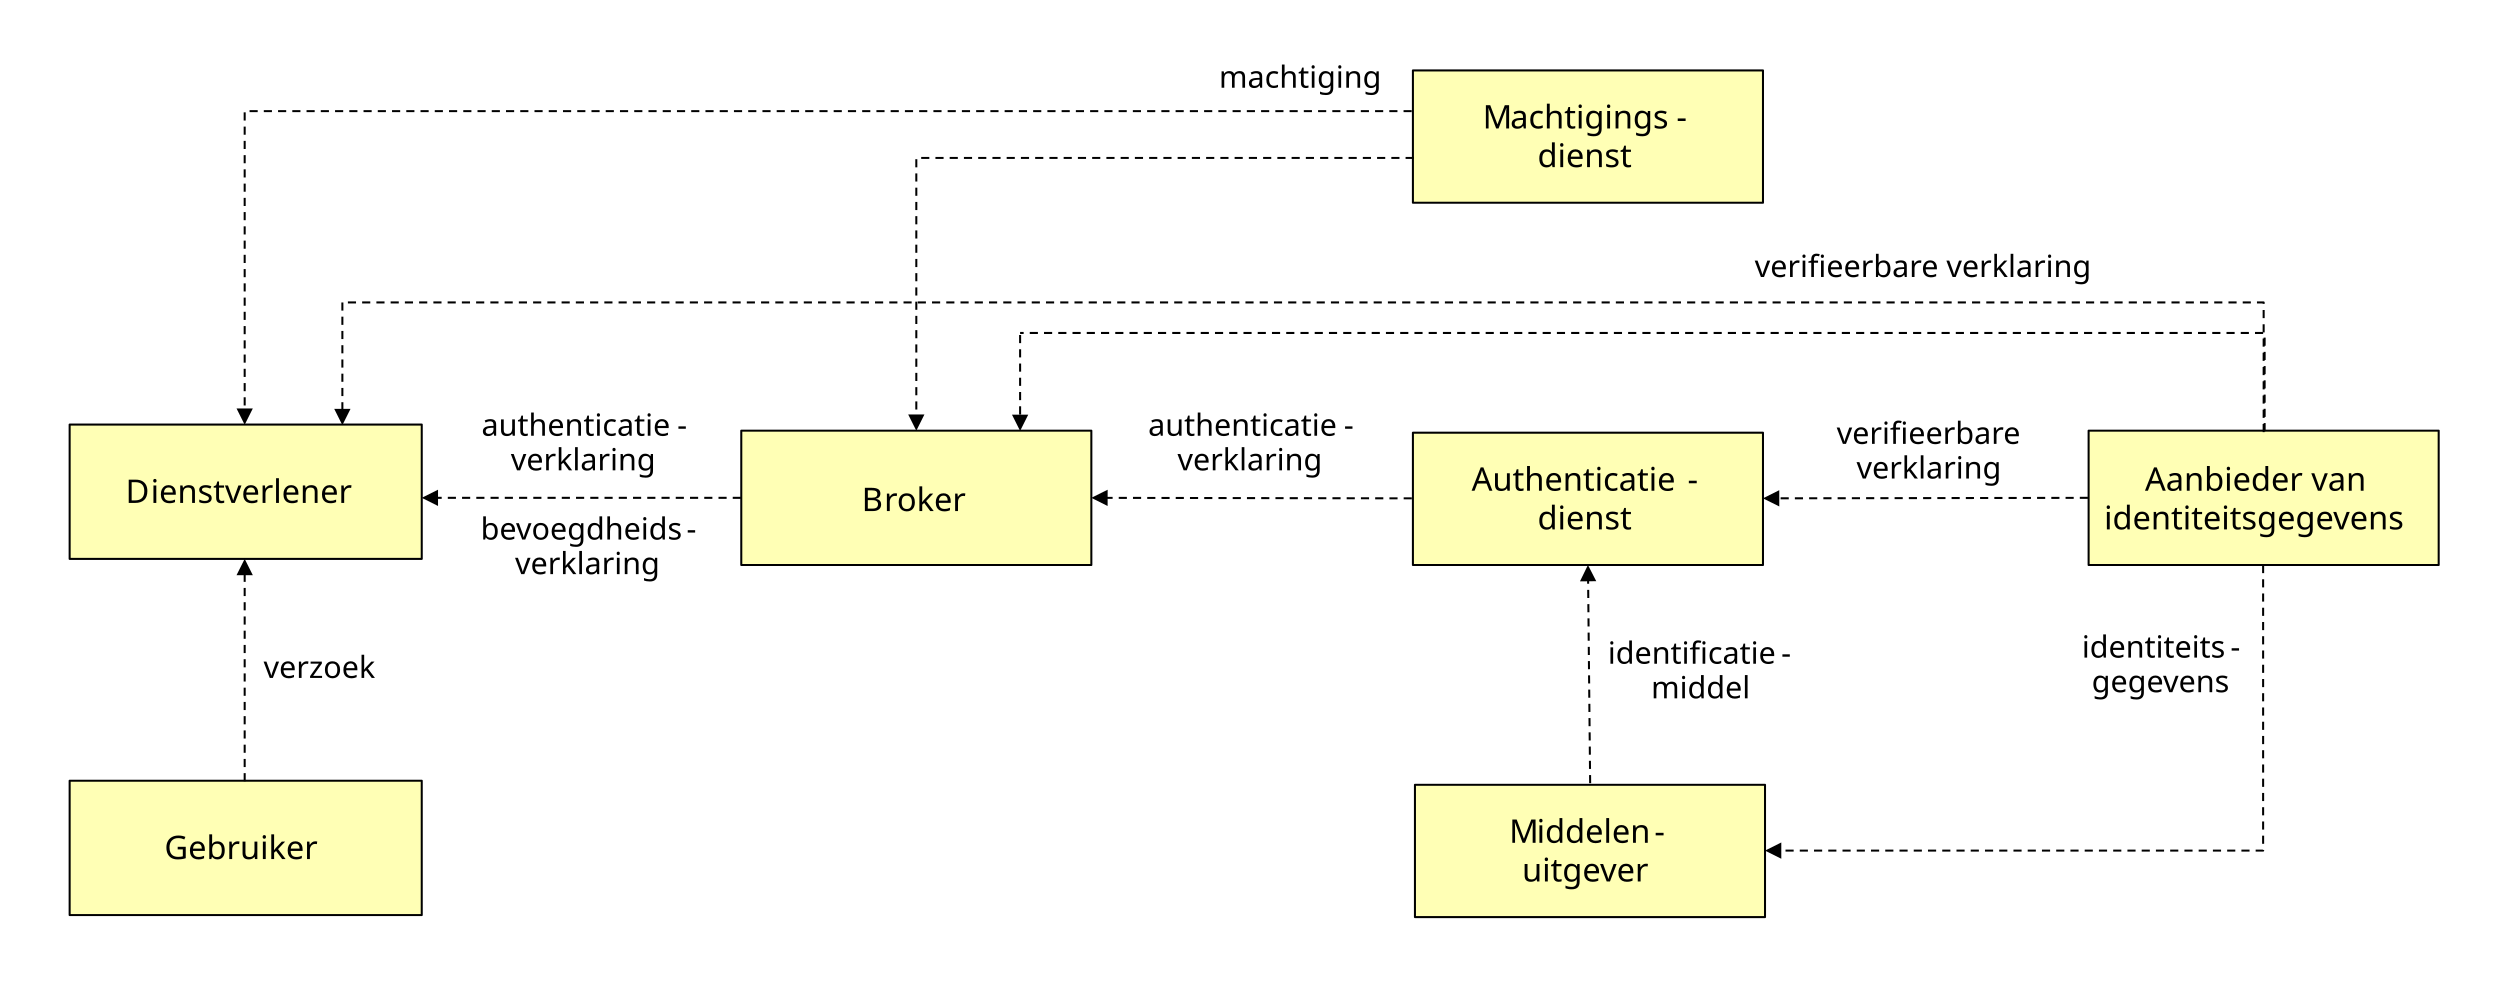
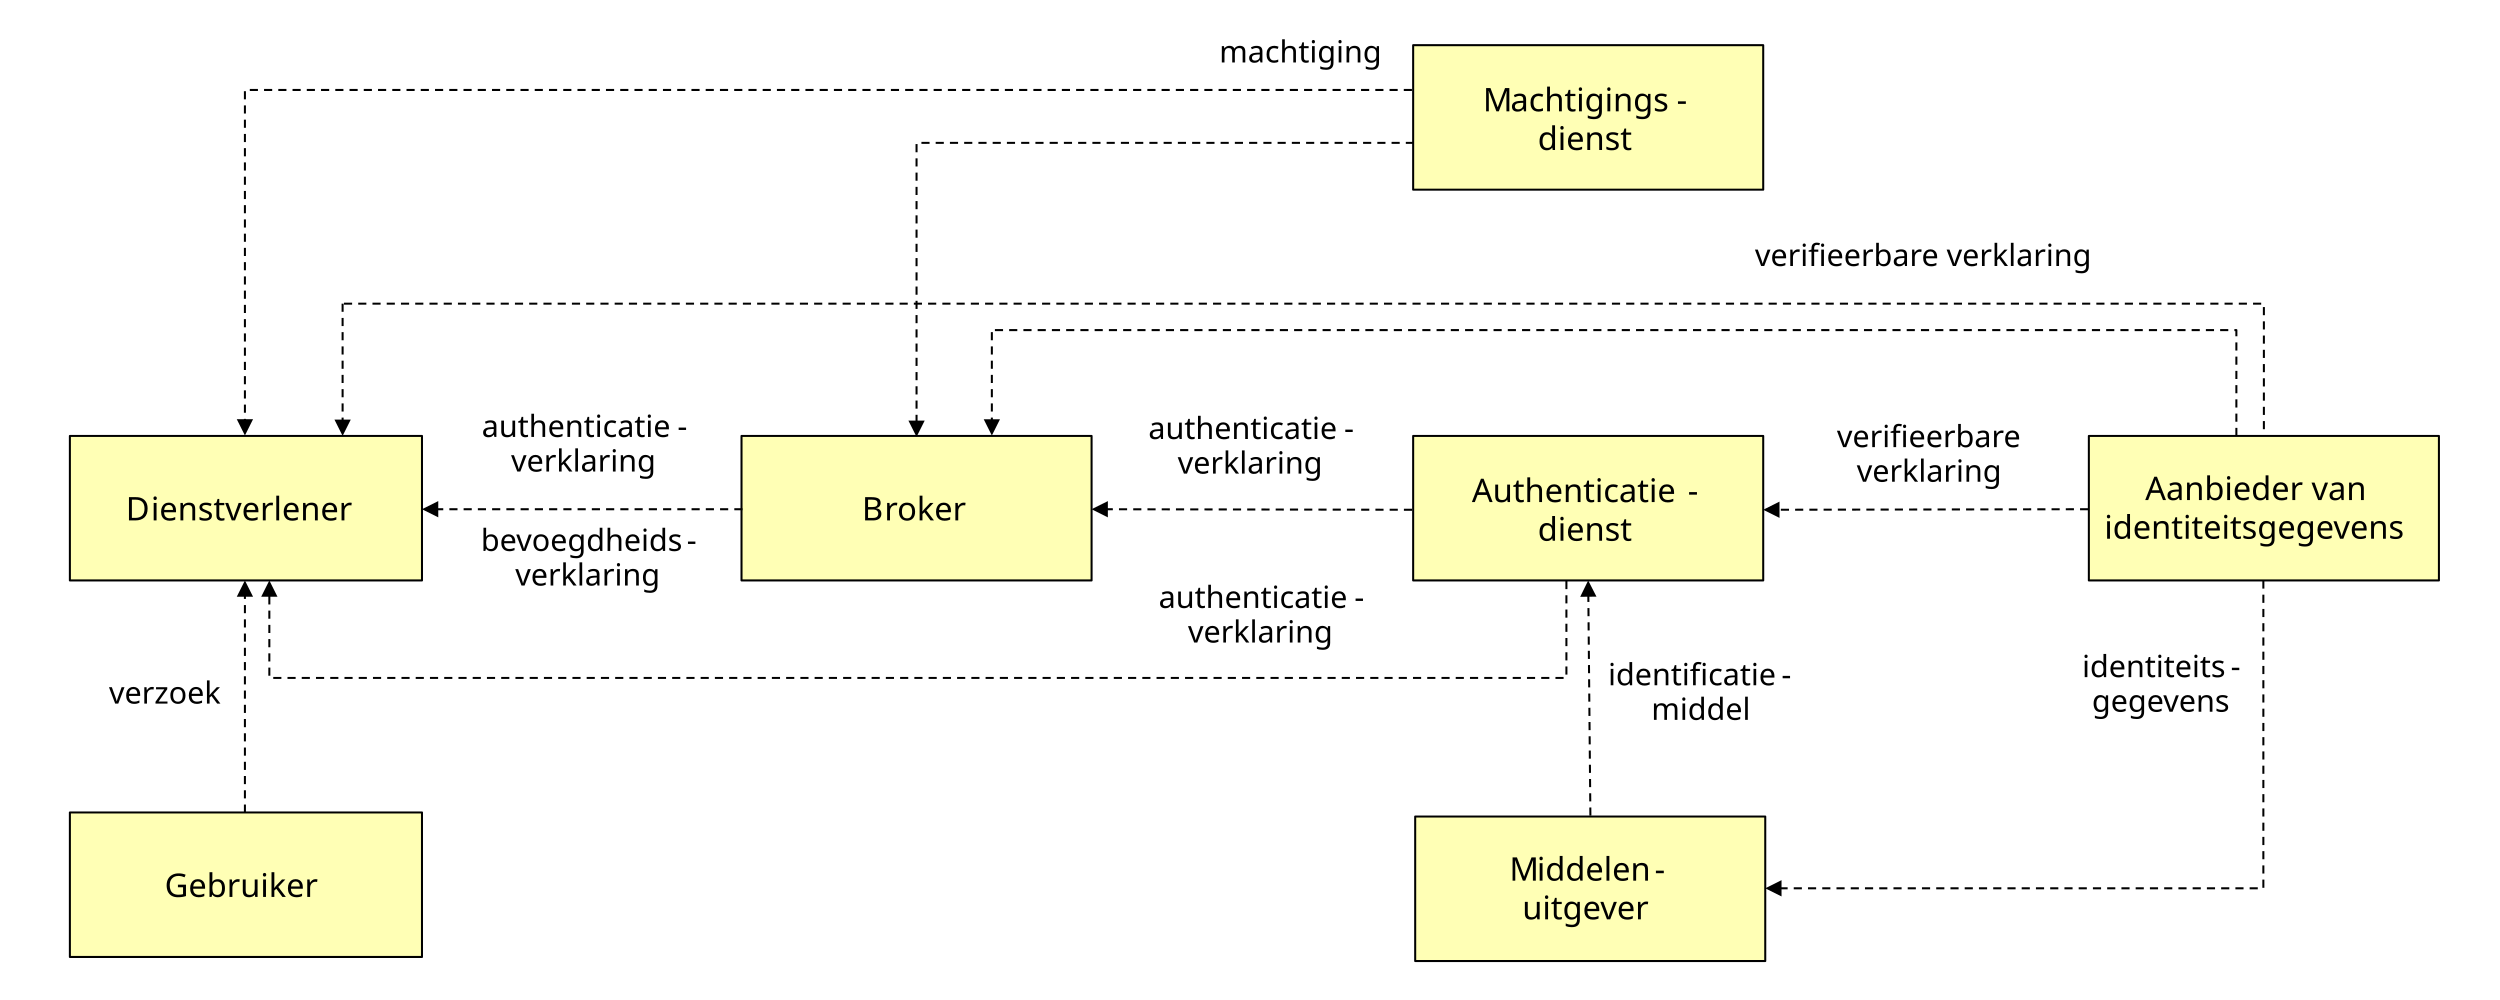
<svg xmlns="http://www.w3.org/2000/svg" width="325mm" height="130mm" viewBox="0 0 325 130" version="1.1" id="svg1">
  <defs id="defs1" />
  <g id="layer1">
-     <g transform="matrix(0.2645833,0,0,0.2645833,-4.572229,-50.24296)" id="g41">
-       <rect x="381.5" y="401.5" width="172" height="66" stroke="#000000" stroke-linejoin="round" stroke-miterlimit="10" fill="#ffffb5" id="rect1" />
-       <text font-family="Verdana, Verdana_MSFontService, sans-serif" font-weight="400" font-size="16px" transform="translate(440.685,441)" id="text1">B</text>
-       <text font-family="Verdana, Verdana_MSFontService, sans-serif" font-weight="400" font-size="16px" transform="translate(451.685,441)" id="text2">roker</text>
-       <path d="M 3.34776e-7,-0.5 4,-0.5 v 1 L -3.34776e-7,0.5 Z M 7,-0.5 l 4,2e-6 v 1 l -4,-2e-6 z m 7,4e-6 4,3e-6 v 1 l -4,-3e-6 z m 7,5e-6 4,3e-6 v 1 l -4,-3e-6 z m 7,5e-6 4,2e-6 v 1 l -4,-2e-6 z m 7,4e-6 4,3e-6 v 1 l -4,-3e-6 z m 7,5e-6 4,3e-6 v 1 l -4,-3e-6 z m 7,5e-6 4,2e-6 v 1 l -4,-2e-6 z m 7,4e-6 4,3e-6 v 1 l -4,-3e-6 z m 7,5e-6 4,3e-6 v 1 l -4,-3e-6 z m 7,5e-6 4,3e-6 v 1 l -4,-3e-6 z m 7,5e-6 4,2e-6 v 1 l -4,-2e-6 z m 7,4e-6 4,3e-6 v 1 l -4,-3e-6 z m 7,5e-6 4,3e-6 v 1 l -4,-3e-6 z m 7,5e-6 4,2e-6 v 1 l -4,-2e-6 z m 7,4e-6 4,3e-6 v 1 l -4,-3e-6 z m 7,5e-6 4,3e-6 v 1 l -4,-3e-6 z m 7,5e-6 4,2e-6 v 1 l -4,-2e-6 z m 7,4e-6 4,3e-6 v 1 l -4,-3e-6 z m 7,5e-6 4,3e-6 v 1 l -4,-3e-6 z m 7,5e-6 4,2e-6 v 1 l -4,-2e-6 z m 7,4e-6 3.135,3e-6 V 0.5 l -3.135,-2e-6 z m 1.801,-3.5 8,4 -8,4 z" transform="matrix(-1,0,0,1,381.302,434.5)" id="path2" />
-       <text font-family="Verdana, Verdana_MSFontService, sans-serif" font-weight="400" font-size="15px" transform="translate(581.403,404)" id="text3">authenticatie</text>
-       <text font-family="Verdana, Verdana_MSFontService, sans-serif" font-weight="400" font-size="15px" transform="translate(677.57,404)" id="text4">-</text>
-       <text font-family="Verdana, Verdana_MSFontService, sans-serif" font-weight="400" font-size="15px" transform="translate(595.817,421)" id="text5">verklaring</text>
-       <path d="m 710.956,435.254 -4,-0.006 10e-4,-1 4,0.006 z m -7,-0.011 -4,-0.006 10e-4,-1 4,0.006 z m -7,-0.011 -4,-0.007 10e-4,-1 4,0.007 z m -7,-0.012 -4,-0.006 10e-4,-1 4,0.006 z m -7,-0.011 -4,-0.006 10e-4,-1 4,0.006 z m -7,-0.011 -4,-0.007 10e-4,-1 4,0.007 z m -7,-0.011 -4,-0.007 10e-4,-1 4,0.007 z m -7,-0.012 -4,-0.006 10e-4,-1 4,0.006 z m -7,-0.011 -4,-0.006 10e-4,-1 4,0.006 z m -7,-0.011 -4,-0.007 10e-4,-1 4,0.007 z m -7,-0.012 -4,-0.006 10e-4,-1 4,0.006 z m -7,-0.011 -4,-0.006 10e-4,-1 4,0.006 z m -7,-0.011 -4,-0.007 10e-4,-1 4,0.007 z m -7,-0.012 -4,-0.006 0.002,-1 3.999,0.006 z m -7,-0.011 -4,-0.006 0.002,-1 4,0.006 z m -7,-0.011 -4,-0.007 0.002,-1 4,0.007 z m -7,-0.012 -4,-0.006 0.002,-1 4,0.006 z m -7,-0.011 -4,-0.006 0.002,-1 4,0.006 z m -7,-0.011 -4,-0.007 0.002,-1 4,0.007 z m -7,-0.011 -4,-0.007 0.002,-1 4,0.007 z m -7,-0.012 -4,-0.006 0.002,-1 4,0.006 z m -7,-0.011 -3.79,-0.006 0.002,-1 3.79,0.006 z m -2.462,3.496 -7.994,-4.013 8.007,-3.987 z" id="path5" />
-       <text font-family="Verdana, Verdana_MSFontService, sans-serif" font-weight="400" font-size="15px" transform="translate(253.856,404)" id="text6">authenticatie</text>
-       <text font-family="Verdana, Verdana_MSFontService, sans-serif" font-weight="400" font-size="15px" transform="translate(350.022,404)" id="text7">-</text>
-       <text font-family="Verdana, Verdana_MSFontService, sans-serif" font-weight="400" font-size="15px" transform="translate(268.269,421)" id="text8">verklaring</text>
-       <rect x="1043.5" y="401.5" width="172" height="66" stroke="#000000" stroke-linejoin="round" stroke-miterlimit="10" fill="#ffffb5" id="rect8" />
-       <text font-family="Verdana, Verdana_MSFontService, sans-serif" font-weight="400" font-size="16px" transform="translate(1071.19,431)" id="text9">Aanbieder van</text>
-       <text font-family="Verdana, Verdana_MSFontService, sans-serif" font-weight="400" font-size="16px" transform="translate(1051.11,450)" id="text10">identiteitsgegevens</text>
-       <text font-family="Verdana, Verdana_MSFontService, sans-serif" font-weight="400" font-size="15px" transform="translate(879.435,326)" id="text11">verifieerbare verklaring</text>
-       <rect x="51.5" y="398.5" width="173" height="66" stroke="#000000" stroke-linejoin="round" stroke-miterlimit="10" fill="#ffffb5" id="rect11" />
-       <text font-family="Verdana, Verdana_MSFontService, sans-serif" font-weight="400" font-size="16px" transform="translate(78.9819,437)" id="text12">D</text>
-       <text font-family="Verdana, Verdana_MSFontService, sans-serif" font-weight="400" font-size="16px" transform="translate(91.3153,437)" id="text13">ienstverlener</text>
-       <rect x="711.5" y="402.5" width="172" height="65" stroke="#000000" stroke-linejoin="round" stroke-miterlimit="10" fill="#ffffb5" id="rect13" />
-       <text font-family="Verdana, Verdana_MSFontService, sans-serif" font-weight="400" font-size="16px" transform="translate(740.345,431)" id="text14">Authenticatie</text>
-       <text font-family="Verdana, Verdana_MSFontService, sans-serif" font-weight="400" font-size="16px" transform="translate(846.432,431)" id="text15">-</text>
-       <text font-family="Verdana, Verdana_MSFontService, sans-serif" font-weight="400" font-size="16px" transform="translate(772.725,450)" id="text16">dienst</text>
-       <rect x="712.5" y="575.5" width="172" height="65" stroke="#000000" stroke-linejoin="round" stroke-miterlimit="10" fill="#ffffb5" id="rect16" />
-       <text font-family="Verdana, Verdana_MSFontService, sans-serif" font-weight="400" font-size="16px" transform="translate(758.806,604)" id="text17">M</text>
-       <text font-family="Verdana, Verdana_MSFontService, sans-serif" font-weight="400" font-size="16px" transform="translate(772.306,604)" id="text18">iddelen</text>
-       <text font-family="Verdana, Verdana_MSFontService, sans-serif" font-weight="400" font-size="16px" transform="translate(830.139,604)" id="text19">-</text>
-       <text font-family="Verdana, Verdana_MSFontService, sans-serif" font-weight="400" font-size="16px" transform="translate(765.126,623)" id="text20">uitgever</text>
-       <path d="m 798.084,574.715 -0.04,-3.999 1,-0.011 0.04,4 z m -0.071,-6.999 -0.04,-4 1,-0.01 0.04,4 z m -0.07,-7 -0.041,-4 1,-0.01 0.041,4 z m -0.071,-7 -0.041,-3.999 1,-0.011 0.041,4 z m -0.071,-6.999 -0.04,-4 0.999,-0.01 0.041,4 z m -0.071,-7 -0.04,-4 1,-0.01 0.04,4 z m -0.071,-7 -0.04,-3.999 1,-0.01 0.04,3.999 z m -0.07,-6.999 -0.041,-4 1,-0.01 0.041,4 z m -0.071,-7 -0.041,-4 1,-0.01 0.041,4 z m -0.071,-6.999 -0.04,-4 1,-0.01 0.04,3.999 z m -0.071,-7 -0.04,-4 1,-0.01 0.04,4 z m -0.07,-7 -0.041,-4 1,-0.01 0.041,4 z m -0.071,-6.999 -0.041,-4 1,-0.01 0.041,4 z m -0.071,-7 -0.04,-4 1,-0.01 0.04,4 z m -0.071,-7 -0.025,-2.549 0.999,-0.01 0.026,2.549 z m -3.512,-1.18 3.919,-8.04 4.081,7.959 z" id="path20" />
-       <text font-family="Verdana, Verdana_MSFontService, sans-serif" font-weight="400" font-size="15px" transform="translate(807.283,516)" id="text21">identificatie</text>
-       <text font-family="Verdana, Verdana_MSFontService, sans-serif" font-weight="400" font-size="15px" transform="translate(892.45,516)" id="text22">-</text>
-       <text font-family="Verdana, Verdana_MSFontService, sans-serif" font-weight="400" font-size="15px" transform="translate(828.53,533)" id="text23">middel</text>
-       <rect x="711.5" y="224.5" width="172" height="65" stroke="#000000" stroke-linejoin="round" stroke-miterlimit="10" fill="#ffffb5" id="rect23" />
-       <text font-family="Verdana, Verdana_MSFontService, sans-serif" font-weight="400" font-size="16px" transform="translate(745.805,253)" id="text24">M</text>
-       <text font-family="Verdana, Verdana_MSFontService, sans-serif" font-weight="400" font-size="16px" transform="translate(759.305,253)" id="text25">achtigings</text>
-       <text font-family="Verdana, Verdana_MSFontService, sans-serif" font-weight="400" font-size="16px" transform="translate(840.972,253)" id="text26">-</text>
-       <text font-family="Verdana, Verdana_MSFontService, sans-serif" font-weight="400" font-size="16px" transform="translate(772.725,272)" id="text27">dienst</text>
-       <text font-family="Verdana, Verdana_MSFontService, sans-serif" font-weight="400" font-size="15px" transform="translate(616.211,233)" id="text28">machtiging</text>
-       <path d="m 0,-0.5 h 4 v 1 H 0 Z m 7,0 h 4 v 1 H 7 Z m 7,0 h 4 v 1 h -4 z m 7,0 h 4 v 1 h -4 z m 7,0 h 4 v 1 h -4 z m 7,0 h 4 v 1 h -4 z m 7,0 h 4 v 1 h -4 z m 7,0 h 4 v 1 h -4 z m 7,0 h 4 v 1 h -4 z m 7,0 h 4 v 1 h -4 z m 7,0 h 4 v 1 h -4 z m 7,0 h 4 v 1 h -4 z m 7,0 h 4 v 1 h -4 z m 7,0 h 4 v 1 h -4 z m 7,0 h 4 v 1 h -4 z m 7,0 h 4 v 1 h -4 z m 7,0 h 4 v 1 h -4 z m 7,0 h 4 v 1 h -4 z m 7,0 h 4 v 1 h -4 z m 7,0 h 4 v 1 h -4 z m 7,0 h 4 v 1 h -4 z m 7,0 h 4 v 1 h -4 z m 7,0 h 4 v 1 h -4 z m 7,0 h 4 v 1 h -4 z m 7,0 h 4 v 1 h -4 z m 7,0 h 4 v 1 h -4 z m 7,0 h 4 v 1 h -4 z m 7,0 h 4 v 1 h -4 z m 7,0 h 4 v 1 h -4 z m 7,0 h 4 v 1 h -4 z m 7,0 h 4 v 1 h -4 z m 7,0 h 4 v 1 h -4 z m 7,0 h 4 v 1 h -4 z m 7,0 h 4 v 1 h -4 z m 7,0 h 4 v 1 h -4 z m 7,0 h 4 v 1 h -4 z m 7,0 h 4 v 1 h -4 z m 7,0 h 4 v 1 h -4 z m 7,0 h 4 v 1 h -4 z m 7,0 h 4 v 1 h -4 z m 7,0 h 4 v 1 h -4 z m 7,0 h 4 v 1 h -4 z m 7,0 h 4 v 1 h -4 z m 7,0 h 4 v 1 h -4 z m 7,0 h 4 v 1 h -4 z m 7,0 h 4 v 1 h -4 z m 7,0 h 4 v 1 h -4 z m 7,0 h 4 v 1 h -4 z m 7,0 h 4 v 1 h -4 z m 7,0 h 4 v 1 h -4 z m 7,0 h 4 v 1 h -4 z m 7,0 h 4 v 1 h -4 z m 7,0 h 4 v 1 h -4 z m 7,0 h 4 v 1 h -4 z m 7,0 h 4 v 1 h -4 z m 7,0 h 4 v 1 h -4 z m 7,0 h 4 v 1 h -4 z m 7,0 h 4 v 1 h -4 z m 7,0 h 4 v 1 h -4 z m 7,0 h 4 v 1 h -4 z m 7,0 h 4 v 1 h -4 z m 7,0 h 4 v 1 h -4 z m 7,0 h 4 v 1 h -4 z m 7,0 h 4 v 1 h -4 z m 7,0 h 4 v 1 h -4 z m 7,0 h 4 v 1 h -4 z m 7,0 h 4 v 1 h -4 z m 7,0 h 4 v 1 h -4 z m 7,0 h 4 v 1 h -4 z m 7,0 h 4 v 1 h -4 z m 7,0 h 4 v 1 h -4 z m 7,0 h 4 v 1 h -4 z m 7,0 h 4 v 1 h -4 z m 7,0 h 4 v 1 h -4 z m 7,0 h 4 v 1 h -4 z m 7,0 h 4 v 1 h -4 z m 7,0 h 4 v 1 h -4 z m 7,0 h 4 v 1 h -4 z m 7,0 h 4 v 1 h -4 z m 7,0 h 4 v 1 h -4 z m 7,0 h 4 v 1 h -4 z m 7,0 h 4 v 1 h -4 z m 6.898,1.102 v 4 h -1 v -4 z m 0,7 v 4 h -1 V 7.602 Z m 0,7 v 4 h -1 v -4 z m 0,7 v 4 h -1 v -4 z m 0,7 v 4 h -1 v -4 z m 0,7 v 4 h -1 v -4 z m 0,7 v 4 h -1 v -4 z m 0,7 v 4 h -1 v -4 z m 0,7 v 4 h -1 v -4 z m 0,7 v 4 h -1 v -4 z m 0,7 v 4 h -1 v -4 z m 0,7 v 4 h -1 v -4 z m 0,7 v 4 h -1 v -4 z m 0,7 v 4 h -1 v -4 z m 0,7 v 4 h -1 v -4 z m 0,7 v 4 h -1 v -4 z m 0,7 v 4 h -1 v -4 z m 0,7 v 4 h -1 v -4 z m 0,7 v 4 h -1 v -4 z m 0,7 v 4 h -1 v -4 z m 0,7 v 4 h -1 v -4 z m 3.5,5.487 -4,8 -4,-8 z" transform="matrix(-1,0,0,1,710.898,244.5)" id="path28" />
-       <path d="M 0,0 H 63.712 V 944.001" stroke="#000000" stroke-linejoin="round" stroke-miterlimit="10" stroke-dasharray="4, 3" fill="none" fill-rule="evenodd" transform="matrix(0,-1,-1,0,1129.5,402.212)" id="path29" />
-       <text font-family="Verdana, Verdana_MSFontService, sans-serif" font-weight="400" font-size="15px" transform="translate(253.427,455)" id="text29">bevoegdheids</text>
-       <text font-family="Verdana, Verdana_MSFontService, sans-serif" font-weight="400" font-size="15px" transform="translate(354.594,455)" id="text30">-</text>
-       <text font-family="Verdana, Verdana_MSFontService, sans-serif" font-weight="400" font-size="15px" transform="translate(270.34,472)" id="text31">verklaring</text>
-       <path d="m 1129.74,467.5 v 4 h -1 v -4 z m 0,7 v 4 h -1 v -4 z m 0,7 v 4 h -1 v -4 z m 0,7 v 4 h -1 v -4 z m 0,7 v 4 h -1 v -4 z m 0,7 v 4 h -1 v -4 z m 0,7 v 4 h -1 v -4 z m 0,7 v 4 h -1 v -4 z m 0,7 v 4 h -1 v -4 z m 0,7 v 4 h -1 v -4 z m 0,7 v 4 h -1 v -4 z m 0,7 v 4 h -1 v -4 z m 0,7 v 4 h -1 v -4 z m 0,7 v 4 h -1 v -4 z m 0,7 v 4 h -1 v -4 z m 0,7 v 4 h -1 v -4 z m 0,7 v 4 h -1 v -4 z m 0,7 v 4 h -1 v -4 z m 0,7 v 4 h -1 v -4 z m 0,7 v 4 h -1 v -4 z m 0,7 v 0.331 c 0,0.276 -0.22,0.5 -0.5,0.5 h -3.67 v -1 h 3.67 l -0.5,0.5 V 607.5 Z m -7.17,0.831 h -4 v -1 h 4 z m -7,0 h -4 v -1 h 4 z m -7,0 h -4 v -1 h 4 z m -7,0 h -4 v -1 h 4 z m -7,0 h -4 v -1 h 4 z m -7,0 h -4 v -1 h 4 z m -7,0 h -4 v -1 h 4 z m -7,0 h -4 v -1 h 4 z m -7,0 h -4 v -1 h 4 z m -7,0 h -4 v -1 h 4 z m -7,0 h -4 v -1 h 4 z m -7,0 h -4 v -1 h 4 z m -7,0 h -4 v -1 h 4 z m -7,0 h -4 v -1 h 4 z m -7,0 h -4 v -1 h 4 z m -7,0 h -4 v -1 h 4 z m -7,0 h -4 v -1 h 4 z m -7,0 h -3.995 v -1 h 3.995 z m -6.995,0 h -4 v -1 h 4 z m -7,0 h -4 v -1 h 4 z m -7,0 h -4 v -1 h 4 z m -7,0 h -4 v -1 h 4 z m -7,0 h -4 v -1 h 4 z m -7,0 h -4 v -1 h 4 z m -7,0 h -4 v -1 h 4 z m -7,0 h -4 v -1 h 4 z m -7,0 h -4 v -1 h 4 z m -7,0 h -4 v -1 h 4 z m -7,0 h -4 v -1 h 4 z m -7,0 h -4 v -1 h 4 z m -7,0 h -4 v -1 h 4 z m -7,0 h -4 v -1 h 4 z m -7,0 h -4 v -1 h 4 z m -7,0 h -0.408 v -1 h 0.408 z m 0.925,3.5 -8,-4 8,-4 z" id="path31" />
-       <text font-family="Verdana, Verdana_MSFontService, sans-serif" font-weight="400" font-size="15px" transform="translate(1040.18,513)" id="text32">identiteits</text>
-       <text font-family="Verdana, Verdana_MSFontService, sans-serif" font-weight="400" font-size="15px" transform="translate(1113.18,513)" id="text33">-</text>
-       <text font-family="Verdana, Verdana_MSFontService, sans-serif" font-weight="400" font-size="15px" transform="translate(1045.01,530)" id="text34">gegevens</text>
-       <rect x="51.5" y="573.5" width="173" height="66" stroke="#000000" stroke-linejoin="round" stroke-miterlimit="10" fill="#ffffb5" id="rect34" />
-       <text font-family="Verdana, Verdana_MSFontService, sans-serif" font-weight="400" font-size="16px" transform="translate(98.072,612)" id="text35">Gebruiker</text>
-       <path d="M 0.5,-4.80387e-7 0.5,4 h -1 L -0.5,4.80387e-7 Z M 0.5,7 l 4e-6,4 h -1 l -4e-6,-4 z m 6e-6,7 4e-6,4 h -1 l -4e-6,-4 z m 7e-6,7 4e-6,4 h -1 l -4e-6,-4 z m 7e-6,7 4e-6,4 h -1 l -4e-6,-4 z m 7e-6,7 3e-6,4 h -1 l -3e-6,-4 z m 6e-6,7 4e-6,4 h -1 l -4e-6,-4 z m 7e-6,7 4e-6,4 h -1 l -4e-6,-4 z m 7e-6,7 4e-6,4 h -1 l -4e-6,-4 z m 6e-6,7 4e-6,4 h -1 l -3e-6,-4 z m 7e-6,7 4e-6,4 h -1 l -4e-6,-4 z m 7e-6,7 4e-6,4 h -1 l -4e-6,-4 z m 7e-6,7 4e-6,4 h -1 l -4e-6,-4 z m 6e-6,7 4e-6,4 h -1 l -4e-6,-4 z m 7e-6,7 4e-6,4 h -1 l -4e-6,-4 z m 3.5,3.273 -4,8 -4,-8 z" transform="matrix(1,0,0,-1,137.5,573.773)" id="path35" />
-       <text font-family="Verdana, Verdana_MSFontService, sans-serif" font-weight="400" font-size="15px" transform="translate(146.78,523)" id="text36">verzoek</text>
-       <path d="m 0,-0.5 h 4 v 1 H 0 Z m 7,0 h 4 v 1 H 7 Z m 7,0 h 4 v 1 h -4 z m 7,0 h 4 v 1 h -4 z m 7,0 h 4 v 1 h -4 z m 7,0 h 4 v 1 h -4 z m 7,0 h 4 v 1 h -4 z m 7,0 h 4 v 1 h -4 z m 7,0 h 4 v 1 h -4 z m 7,0 h 4 v 1 h -4 z m 7,0 h 4 v 1 h -4 z m 7,0 h 4 v 1 h -4 z m 7,0 h 4 v 1 h -4 z m 7,0 h 4 v 1 h -4 z m 7,0 h 4 v 1 h -4 z m 7,0 h 4 v 1 h -4 z m 7,0 h 4 v 1 h -4 z m 7,0 h 4 v 1 h -4 z m 7,0 h 4 v 1 h -4 z m 7,0 h 4 v 1 h -4 z m 7,0 h 4 v 1 h -4 z m 7,0 h 4 v 1 h -4 z m 7,0 h 4 v 1 h -4 z m 7,0 h 4 v 1 h -4 z m 7,0 h 4 v 1 h -4 z m 7,0 h 4 v 1 h -4 z m 7,0 h 4 v 1 h -4 z m 7,0 h 4 v 1 h -4 z m 7,0 h 4 v 1 h -4 z m 7,0 h 4 v 1 h -4 z m 7,0 h 4 v 1 h -4 z m 7,0 h 4 v 1 h -4 z m 7,0 h 4 v 1 h -4 z m 7,0 h 4 v 1 h -4 z m 7,0 h 4 v 1 h -4 z m 6.896,1.104 V 4.604 h -1 V 0.604 Z m 0,7 v 4 h -1 V 7.604 Z m 0,7 v 4 h -1 v -4 z m 0,7 v 4 h -1 v -4 z m 0,7 v 4 h -1 v -4 z m 0,7 v 4 h -1 v -4 z m 0,7 v 4 h -1 v -4 z m 0,7 v 4 h -1 v -4 z m 0,7 v 4 h -1 v -4 z m 0,7 v 4 h -1 v -4 z m 0,7 v 4 h -1 v -4 z m 0,7 v 4 h -1 v -4 z m 0,7 v 4 h -1 v -4 z m 0,7 v 4 h -1 v -4 z m 0,7 v 4 h -1 v -4 z m 0,7 v 4 h -1 v -4 z m 0,7 v 4 h -1 v -4 z m 0,7 v 4 h -1 v -4 z m 0,7 v 0.75 h -1 v -0.75 z m 3.5,-0.583 -4,8 -4,-8 z" transform="matrix(-1,0,0,1,711.896,267.5)" id="path36" />
-       <path d="M 0,0 H 48.266 V 611.479" stroke="#000000" stroke-linejoin="round" stroke-miterlimit="10" stroke-dasharray="4, 3" fill="none" fill-rule="evenodd" transform="matrix(0,-1,-1,0,1129.98,401.766)" id="path37" />
-       <path d="m 519,354.5 v 4 h -1 v -4 z m 0,7 v 4 h -1 v -4 z m 0,7 v 4 h -1 v -4 z m 0,7 v 4 h -1 v -4 z m 0,7 v 4 h -1 v -4 z m 0,7 v 4 h -1 v -4 z m 3.5,4.129 -4,8 -4,-8 z" id="path38" />
-       <path d="m 186,338.5 v 4 h -1 v -4 z m 0,7 v 4 h -1 v -4 z m 0,7 v 4 h -1 v -4 z m 0,7 v 4 h -1 v -4 z m 0,7 v 4 h -1 v -4 z m 0,7 v 4 h -1 v -4 z m 0,7 v 4 h -1 v -4 z m 0,7 v 4 h -1 v -4 z m 3.5,3.288 -4,8 -4,-8 z" id="path39" />
-       <path d="M 7.96938e-4,-0.5 4.001,-0.494 3.999,0.506 -7.96938e-4,0.5 Z M 7.001,-0.489 11.001,-0.482 10.999,0.518 6.999,0.511 Z m 7,0.011 4,0.006 -0.002,1 -4,-0.006 z m 7,0.011 4,0.006 -0.002,1 -4,-0.006 z m 7,0.011 4,0.006 -0.002,1 -4,-0.006 z m 7,0.011 4,0.006 -0.002,1 -4,-0.006 z m 7,0.011 4,0.006 -0.002,1 -4,-0.006 z m 7,0.011 4,0.006 -0.002,1 -4,-0.006 z m 7,0.011 4,0.006 -0.002,1 -4,-0.006 z m 7,0.011 4,0.006 -0.002,1 -4,-0.006 z m 7,0.011 4,0.006 -0.002,1 -4,-0.006 z m 7,0.011 4,0.006 -0.002,1 -4,-0.006 z m 7,0.011 4,0.006 -0.002,1 -4,-0.006 z m 7,0.011 4,0.006 -0.002,1 -4,-0.006 z m 7,0.011 4,0.006 -0.002,1 -4,-0.006 z m 7,0.011 4,0.006 -0.002,1 -4,-0.006 z m 7,0.011 4,0.006 -0.002,1 -4,-0.006 z m 7,0.011 4,0.006 -0.002,1 -4,-0.006 z m 7,0.011 4,0.006 -0.002,1 -4,-0.006 z m 7,0.011 4,0.006 -0.002,1 -4,-0.006 z m 7,0.011 4,0.006 -0.002,1 -4,-0.006 z m 7,0.011 4,0.006 -0.002,1 -4,-0.006 z m 4.671,-3.493 7.994,4.013 -8.006,3.987 z" transform="matrix(-1,0,0,1,1043.17,434.5)" id="path40" />
-       <text font-family="Verdana, Verdana_MSFontService, sans-serif" font-weight="400" font-size="15px" transform="translate(919.716,408)" id="text40">verifieerbare</text>
-       <text font-family="Verdana, Verdana_MSFontService, sans-serif" font-weight="400" font-size="15px" transform="translate(929.463,425)" id="text41">verklaring</text>
+     <g transform="matrix(0.2645833,0,0,0.2645833,-4.541367,-47.17583)" id="g44">
+       <rect x="381.5" y="392.5" width="172" height="71" stroke="#000000" stroke-linejoin="round" stroke-miterlimit="10" fill="#ffffb5" id="rect1" />
+       <text font-family="Verdana, Verdana_MSFontService, sans-serif" font-weight="400" font-size="16px" transform="translate(440.685,434)" id="text1">B</text>
+       <text font-family="Verdana, Verdana_MSFontService, sans-serif" font-weight="400" font-size="16px" transform="translate(451.685,434)" id="text2">roker</text>
+       <path d="M 3.33384e-7,-0.5 4,-0.5 v 1 L -3.33384e-7,0.5 Z M 7,-0.5 l 4,2e-6 v 1 l -4,-2e-6 z m 7,4e-6 4,3e-6 v 1 l -4,-3e-6 z m 7,5e-6 4,3e-6 v 1 l -4,-3e-6 z m 7,5e-6 4,2e-6 v 1 l -4,-2e-6 z m 7,4e-6 4,3e-6 v 1 l -4,-3e-6 z m 7,5e-6 4,3e-6 v 1 l -4,-3e-6 z m 7,5e-6 4,2e-6 v 1 l -4,-2e-6 z m 7,4e-6 4,3e-6 v 1 l -4,-3e-6 z m 7,5e-6 4,3e-6 v 1 l -4,-3e-6 z m 7,5e-6 4,2e-6 v 1 l -4,-2e-6 z m 7,4e-6 4,3e-6 v 1 l -4,-3e-6 z m 7,5e-6 4,3e-6 v 1 l -4,-3e-6 z m 7,5e-6 4,2e-6 v 1 l -4,-2e-6 z m 7,4e-6 4,3e-6 v 1 l -4,-3e-6 z m 7,5e-6 4,3e-6 v 1 l -4,-3e-6 z m 7,5e-6 4,2e-6 v 1 l -4,-2e-6 z m 7,4e-6 4,3e-6 v 1 l -4,-3e-6 z m 7,5e-6 4,3e-6 v 1 l -4,-3e-6 z m 7,5e-6 4,2e-6 v 1 l -4,-2e-6 z m 7,4e-6 4,3e-6 v 1 l -4,-3e-6 z m 7,5e-6 3.79,3e-6 V 0.5 l -3.79,-2e-6 z m 2.456,-3.5 8,4 -8,4 z" transform="matrix(-1,0,0,1,381.956,428.5)" id="path2" />
+       <text font-family="Verdana, Verdana_MSFontService, sans-serif" font-weight="400" font-size="15px" transform="translate(581.403,394)" id="text3">authenticatie</text>
+       <text font-family="Verdana, Verdana_MSFontService, sans-serif" font-weight="400" font-size="15px" transform="translate(677.57,394)" id="text4">-</text>
+       <text font-family="Verdana, Verdana_MSFontService, sans-serif" font-weight="400" font-size="15px" transform="translate(595.817,411)" id="text5">verklaring</text>
+       <path d="m 710.956,429.274 -4,-0.007 10e-4,-1 4,0.007 z m -7,-0.012 -4,-0.007 10e-4,-1 4,0.007 z m -7,-0.012 -4,-0.007 10e-4,-1 4,0.007 z m -7,-0.012 -4,-0.007 10e-4,-1 4,0.007 z m -7,-0.012 -4,-0.007 10e-4,-1 4,0.007 z m -7,-0.013 -4,-0.007 10e-4,-1 4,0.007 z m -7,-0.012 -4,-0.007 10e-4,-1 4,0.007 z m -7,-0.012 -4,-0.007 10e-4,-1 4,0.007 z m -7,-0.012 -4,-0.007 10e-4,-1 4,0.007 z m -7,-0.012 -4,-0.007 10e-4,-1 4,0.007 z m -7,-0.013 -4,-0.007 10e-4,-1 4,0.007 z m -7,-0.012 -4,-0.007 10e-4,-1 4,0.007 z m -7,-0.012 -4,-0.007 10e-4,-1 4,0.007 z m -7,-0.012 -4,-0.007 10e-4,-1 4,0.007 z m -7,-0.012 -4,-0.007 10e-4,-1 4,0.007 z m -7,-0.013 -4,-0.007 10e-4,-1 4,0.007 z m -7,-0.012 -4,-0.007 10e-4,-1 4,0.007 z m -7,-0.012 -4,-0.007 10e-4,-1 4,0.007 z m -7,-0.012 -4,-0.007 10e-4,-1 4,0.007 z m -7,-0.012 -4,-0.007 0.002,-1 3.999,0.007 z m -7,-0.013 -4,-0.007 0.002,-1 4,0.007 z m -7,-0.012 -3.79,-0.006 10e-4,-1 3.791,0.006 z m -2.463,3.496 -7.993,-4.014 8.007,-3.986 z" id="path5" />
+       <text font-family="Verdana, Verdana_MSFontService, sans-serif" font-weight="400" font-size="15px" transform="translate(253.856,393)" id="text6">authenticatie</text>
+       <text font-family="Verdana, Verdana_MSFontService, sans-serif" font-weight="400" font-size="15px" transform="translate(350.022,393)" id="text7">-</text>
+       <text font-family="Verdana, Verdana_MSFontService, sans-serif" font-weight="400" font-size="15px" transform="translate(268.269,410)" id="text8">verklaring</text>
+       <text font-family="Verdana, Verdana_MSFontService, sans-serif" font-weight="400" font-size="15px" transform="translate(879.435,309)" id="text9">verifieerbare verklaring</text>
+       <rect x="711.5" y="392.5" width="172" height="71" stroke="#000000" stroke-linejoin="round" stroke-miterlimit="10" fill="#ffffb5" id="rect9" />
+       <text font-family="Verdana, Verdana_MSFontService, sans-serif" font-weight="400" font-size="16px" transform="translate(740.345,425)" id="text10">Authenticatie</text>
+       <text font-family="Verdana, Verdana_MSFontService, sans-serif" font-weight="400" font-size="16px" transform="translate(846.432,425)" id="text11">-</text>
+       <text font-family="Verdana, Verdana_MSFontService, sans-serif" font-weight="400" font-size="16px" transform="translate(772.725,444)" id="text12">dienst</text>
+       <rect x="712.5" y="579.5" width="172" height="71" stroke="#000000" stroke-linejoin="round" stroke-miterlimit="10" fill="#ffffb5" id="rect12" />
+       <text font-family="Verdana, Verdana_MSFontService, sans-serif" font-weight="400" font-size="16px" transform="translate(758.806,611)" id="text13">M</text>
+       <text font-family="Verdana, Verdana_MSFontService, sans-serif" font-weight="400" font-size="16px" transform="translate(772.306,611)" id="text14">iddelen</text>
+       <text font-family="Verdana, Verdana_MSFontService, sans-serif" font-weight="400" font-size="16px" transform="translate(830.139,611)" id="text15">-</text>
+       <text font-family="Verdana, Verdana_MSFontService, sans-serif" font-weight="400" font-size="16px" transform="translate(765.126,630)" id="text16">uitgever</text>
+       <path d="m 798.084,579.061 -0.037,-4 1,-0.009 0.037,4 z m -0.066,-7 -0.037,-3.999 1,-0.01 0.037,4 z m -0.065,-6.999 -0.038,-4 1,-0.009 0.038,3.999 z m -0.066,-7 -0.037,-4 1,-0.009 0.037,4 z m -0.066,-7 -0.037,-3.999 1,-0.01 0.037,4 z m -0.065,-6.999 -0.038,-4 1,-0.01 0.038,4 z m -0.066,-7 -0.037,-4 1,-0.009 0.037,4 z m -0.066,-7 -0.037,-4 1,-0.009 0.037,4 z m -0.065,-6.999 -0.038,-4 1,-0.01 0.038,4 z m -0.066,-7 -0.037,-4 1,-0.009 0.037,4 z m -0.066,-7 -0.037,-4 1,-0.009 0.037,4 z m -0.065,-6.999 -0.038,-4 1,-0.01 0.038,4 z m -0.066,-7 -0.037,-4 1,-0.009 0.037,3.999 z m -0.066,-7 -0.037,-4 1,-0.009 0.037,4 z m -0.065,-7 -0.038,-3.999 1,-0.01 0.038,4 z m -0.066,-6.999 -0.036,-3.895 1,-0.009 0.036,3.894 z m -3.524,-2.529 3.925,-8.037 4.075,7.962 z" id="path16" />
+       <text font-family="Verdana, Verdana_MSFontService, sans-serif" font-weight="400" font-size="15px" transform="translate(807.283,515)" id="text17">identificatie</text>
+       <text font-family="Verdana, Verdana_MSFontService, sans-serif" font-weight="400" font-size="15px" transform="translate(892.45,515)" id="text18">-</text>
+       <text font-family="Verdana, Verdana_MSFontService, sans-serif" font-weight="400" font-size="15px" transform="translate(828.53,532)" id="text19">middel</text>
+       <rect x="711.5" y="200.5" width="172" height="71" stroke="#000000" stroke-linejoin="round" stroke-miterlimit="10" fill="#ffffb5" id="rect19" />
+       <text font-family="Verdana, Verdana_MSFontService, sans-serif" font-weight="400" font-size="16px" transform="translate(745.805,233)" id="text20">M</text>
+       <text font-family="Verdana, Verdana_MSFontService, sans-serif" font-weight="400" font-size="16px" transform="translate(759.305,233)" id="text21">achtigings</text>
+       <text font-family="Verdana, Verdana_MSFontService, sans-serif" font-weight="400" font-size="16px" transform="translate(840.972,233)" id="text22">-</text>
+       <text font-family="Verdana, Verdana_MSFontService, sans-serif" font-weight="400" font-size="16px" transform="translate(772.725,252)" id="text23">dienst</text>
+       <text font-family="Verdana, Verdana_MSFontService, sans-serif" font-weight="400" font-size="15px" transform="translate(616.211,209)" id="text24">machtiging</text>
+       <path d="m 0,-0.5 h 4 v 1 H 0 Z m 7,0 h 4 v 1 H 7 Z m 7,0 h 4 v 1 h -4 z m 7,0 h 4 v 1 h -4 z m 7,0 h 4 v 1 h -4 z m 7,0 h 4 v 1 h -4 z m 7,0 h 4 v 1 h -4 z m 7,0 h 4 v 1 h -4 z m 7,0 h 4 v 1 h -4 z m 7,0 h 4 v 1 h -4 z m 7,0 h 4 v 1 h -4 z m 7,0 h 4 v 1 h -4 z m 7,0 h 4 v 1 h -4 z m 7,0 h 4 v 1 h -4 z m 7,0 h 4 v 1 h -4 z m 7,0 h 4 v 1 h -4 z m 7,0 h 4 v 1 h -4 z m 7,0 h 4 v 1 h -4 z m 7,0 h 4 v 1 h -4 z m 7,0 h 4 v 1 h -4 z m 7,0 h 4 v 1 h -4 z m 7,0 h 4 v 1 h -4 z m 7,0 h 4 v 1 h -4 z m 7,0 h 4 v 1 h -4 z m 7,0 h 4 v 1 h -4 z m 7,0 h 4 v 1 h -4 z m 7,0 h 4 v 1 h -4 z m 7,0 h 4 v 1 h -4 z m 7,0 h 4 v 1 h -4 z m 7,0 h 4 v 1 h -4 z m 7,0 h 4 v 1 h -4 z m 7,0 h 4 v 1 h -4 z m 7,0 h 4 v 1 h -4 z m 7,0 h 4 v 1 h -4 z m 7,0 h 4 v 1 h -4 z m 7,0 h 4 v 1 h -4 z m 7,0 h 4 v 1 h -4 z m 7,0 h 4 v 1 h -4 z m 7,0 h 4 v 1 h -4 z m 7,0 h 4 v 1 h -4 z m 7,0 h 4 v 1 h -4 z m 7,0 h 4 v 1 h -4 z m 7,0 h 4 v 1 h -4 z m 7,0 h 4 v 1 h -4 z m 7,0 h 4 v 1 h -4 z m 7,0 h 4 v 1 h -4 z m 7,0 h 4 v 1 h -4 z m 7,0 h 4 v 1 h -4 z m 7,0 h 4 v 1 h -4 z m 7,0 h 4 v 1 h -4 z m 7,0 h 4 v 1 h -4 z m 7,0 h 4 v 1 h -4 z m 7,0 h 4 v 1 h -4 z m 7,0 h 4 v 1 h -4 z m 7,0 h 4 v 1 h -4 z m 7,0 h 4 v 1 h -4 z m 7,0 h 4 v 1 h -4 z m 7,0 h 4 v 1 h -4 z m 7,0 h 4 v 1 h -4 z m 7,0 h 4 v 1 h -4 z m 7,0 h 4 v 1 h -4 z m 7,0 h 4 v 1 h -4 z m 7,0 h 4 v 1 h -4 z m 7,0 h 4 v 1 h -4 z m 7,0 h 4 v 1 h -4 z m 7,0 h 4 v 1 h -4 z m 7,0 h 4 v 1 h -4 z m 7,0 h 4 v 1 h -4 z m 7,0 h 4 v 1 h -4 z m 7,0 h 4 v 1 h -4 z m 7,0 h 4 v 1 h -4 z m 7,0 h 4 v 1 h -4 z m 7,0 h 4 v 1 h -4 z m 7,0 h 4 v 1 h -4 z m 7,0 h 4 v 1 h -4 z m 7,0 h 4 v 1 h -4 z m 7,0 h 4 v 1 h -4 z m 7,0 h 4 v 1 h -4 z m 7,0 h 4 v 1 h -4 z m 7,0 h 4 v 1 h -4 z m 7,0 h 4 v 1 h -4 z m 7,0 h 4 v 1 h -4 z m 6.898,1.101 v 4 h -1 v -4 z m 0,7 v 4 h -1 V 7.601 Z m 0,7 v 4 h -1 v -4 z m 0,7 v 4 h -1 v -4 z m 0,7 v 4 h -1 v -4 z m 0,7 v 4 h -1 v -4 z m 0,7 v 4 h -1 v -4 z m 0,7 v 4 h -1 v -4 z m 0,7 v 4 h -1 v -4 z m 0,7 v 4 h -1 v -4 z m 0,7 v 4 h -1 v -4 z m 0,7 v 4 h -1 v -4 z m 0,7 v 4 h -1 v -4 z m 0,7 v 4 h -1 v -4 z m 0,7 v 3.999 h -1 v -3.999 z m 0,7 v 4 h -1 v -4 z m 0,7 v 4 h -1 v -4 z m 0,7 v 4 h -1 v -4 z m 0,7 v 4 h -1 v -4 z m 0,7 v 4 h -1 v -4 z m 0,7 v 4 h -1 v -4 z m 0,7 v 4 h -1 v -4 z m 0,7 v 4 h -1 v -4 z m 0,7 v 1.508 h -1 v -1.508 z m 3.5,0.175 -4,8 -4,-8 z" transform="matrix(-1,0,0,1,710.899,222.5)" id="path24" />
+       <path d="M 0,0 H 68.672 V 944.001" stroke="#000000" stroke-linejoin="round" stroke-miterlimit="10" stroke-dasharray="4, 3" fill="none" fill-rule="evenodd" transform="matrix(0,-1,-1,0,1129.5,396.172)" id="path25" />
+       <text font-family="Verdana, Verdana_MSFontService, sans-serif" font-weight="400" font-size="15px" transform="translate(253.427,449)" id="text25">bevoegdheids</text>
+       <text font-family="Verdana, Verdana_MSFontService, sans-serif" font-weight="400" font-size="15px" transform="translate(354.594,449)" id="text26">-</text>
+       <text font-family="Verdana, Verdana_MSFontService, sans-serif" font-weight="400" font-size="15px" transform="translate(270.34,466)" id="text27">verklaring</text>
+       <path d="m 1129.74,463.5 v 4 h -1 v -4 z m 0,7 v 4 h -1 v -4 z m 0,7 v 4 h -1 v -4 z m 0,7 v 4 h -1 v -4 z m 0,7 v 4 h -1 v -4 z m 0,7 v 4 h -1 v -4 z m 0,7 v 4 h -1 v -4 z m 0,7 v 4 h -1 v -4 z m 0,7 v 4 h -1 v -4 z m 0,7 v 4 h -1 v -4 z m 0,7 v 4 h -1 v -4 z m 0,7 v 4 h -1 v -4 z m 0,7 v 4 h -1 v -4 z m 0,7 v 4 h -1 v -4 z m 0,7 v 4 h -1 v -4 z m 0,7 v 4 h -1 v -4 z m 0,7 v 4 h -1 v -4 z m 0,7 v 4 h -1 v -4 z m 0,7 v 4 h -1 v -4 z m 0,7 v 4 h -1 v -4 z m 0,7 v 4 h -1 v -4 z m 0,7 v 4 h -1 v -4 z m -3.24,4.756 h -4 v -1 h 4 z m -7,0 h -4 v -1 h 4 z m -7,0 h -4 v -1 h 4 z m -7,0 h -4 v -1 h 4 z m -7,0 h -4 v -1 h 4 z m -7,0 h -4 v -1 h 4 z m -7,0 h -4 v -1 h 4 z m -7,0 h -4 v -1 h 4 z m -7,0 h -4 v -1 h 4 z m -7,0 h -4 v -1 h 4 z m -7,0 h -4 v -1 h 4 z m -7,0 h -4 v -1 h 4 z m -7,0 h -4 v -1 h 4 z m -7,0 h -4 v -1 h 4 z m -7,0 h -4 v -1 h 4 z m -7,0 h -4 v -1 h 4 z m -7,0 h -4 v -1 h 4 z m -7,0 h -4 v -1 h 4 z m -7,0 h -4.001 v -1 h 4.001 z m -7.001,0 h -4 v -1 h 4 z m -7,0 h -4 v -1 h 4 z m -7,0 h -4 v -1 h 4 z m -7,0 h -4 v -1 h 4 z m -7,0 h -4 v -1 h 4 z m -7,0 h -4 v -1 h 4 z m -7,0 h -4 v -1 h 4 z m -7,0 h -4 v -1 h 4 z m -7,0 h -4 v -1 h 4 z m -7,0 h -4 v -1 h 4 z m -7,0 h -4 v -1 h 4 z m -7,0 h -4 v -1 h 4 z m -7,0 h -4 v -1 h 4 z m -7,0 h -4 v -1 h 4 z m -7,0 h -4 v -1 h 4 z m -2.999,3.5 -8,-4 8,-4 z" id="path27" />
+       <text font-family="Verdana, Verdana_MSFontService, sans-serif" font-weight="400" font-size="15px" transform="translate(1040.18,511)" id="text28">identiteits</text>
+       <text font-family="Verdana, Verdana_MSFontService, sans-serif" font-weight="400" font-size="15px" transform="translate(1113.18,511)" id="text29">-</text>
+       <text font-family="Verdana, Verdana_MSFontService, sans-serif" font-weight="400" font-size="15px" transform="translate(1045.01,528)" id="text30">gegevens</text>
+       <rect x="51.5" y="577.5" width="173" height="71" stroke="#000000" stroke-linejoin="round" stroke-miterlimit="10" fill="#ffffb5" id="rect30" />
+       <text font-family="Verdana, Verdana_MSFontService, sans-serif" font-weight="400" font-size="16px" transform="translate(98.072,619)" id="text31">Gebruiker</text>
+       <path d="M 0.5,-4.6011e-7 0.5,4 h -1 L -0.5,4.6011e-7 Z M 0.5,7 l 4e-6,4 h -1 l -4e-6,-4 z m 7e-6,7 4e-6,4 h -1 l -4e-6,-4 z m 6e-6,7 4e-6,4 h -1 l -4e-6,-4 z m 7e-6,7 3e-6,4 h -1 l -3e-6,-4 z m 6e-6,7 4e-6,4 h -1 l -4e-6,-4 z m 7e-6,7 3e-6,4 h -1 l -3e-6,-4 z m 6e-6,7 4e-6,4 h -1 l -4e-6,-4 z m 6e-6,7 4e-6,4 h -1 l -3e-6,-4 z m 7e-6,7 4e-6,4 h -1 l -4e-6,-4 z m 6e-6,7 4e-6,4 h -1 l -4e-6,-4 z m 7e-6,7 4e-6,4 h -1 l -4e-6,-4 z m 6e-6,7 4e-6,4 h -1 l -4e-6,-4 z m 7e-6,7 3e-6,4 h -1 l -3e-6,-4 z m 6e-6,7 4e-6,4 h -1 l -4e-6,-4 z m 7e-6,7 2e-6,2.422 h -1 l -2e-6,-2.422 z m 3.5,1.089 -4,8 -4,-8 z" transform="matrix(1,0,0,-1,137.5,577.589)" id="path31" />
+       <text font-family="Verdana, Verdana_MSFontService, sans-serif" font-weight="400" font-size="15px" transform="translate(70.7105,524)" id="text32">verzoek</text>
+       <path d="m 0,-0.5 h 4 v 1 H 0 Z m 7,0 h 4 v 1 H 7 Z m 7,0 h 4 v 1 h -4 z m 7,0 h 4 v 1 h -4 z m 7,0 h 4 v 1 h -4 z m 7,0 h 4 v 1 h -4 z m 7,0 h 4 v 1 h -4 z m 7,0 h 4 v 1 h -4 z m 7,0 h 4 v 1 h -4 z m 7,0 h 4 v 1 h -4 z m 7,0 h 4 v 1 h -4 z m 7,0 h 4 v 1 h -4 z m 7,0 h 4 v 1 h -4 z m 7,0 h 4 v 1 h -4 z m 7,0 h 4 v 1 h -4 z m 7,0 h 4 v 1 h -4 z m 7,0 h 4 v 1 h -4 z m 7,0 h 4 v 1 h -4 z m 7,0 h 4 v 1 h -4 z m 7,0 h 4 v 1 h -4 z m 7,0 h 4 v 1 h -4 z m 7,0 h 4 v 1 h -4 z m 7,0 h 4 v 1 h -4 z m 7,0 h 4 v 1 h -4 z m 7,0 h 4 v 1 h -4 z m 7,0 h 4 v 1 h -4 z m 7,0 h 4 v 1 h -4 z m 7,0 h 4 v 1 h -4 z m 7,0 h 4 v 1 h -4 z m 7,0 h 4 v 1 h -4 z m 7,0 h 4 v 1 h -4 z m 7,0 h 4 v 1 h -4 z m 7,0 h 4 v 1 h -4 z m 7,0 h 4 v 1 h -4 z m 7,0 h 4 v 1 h -4 z m 6.897,1.103 V 4.603 h -1 V 0.603 Z m 0,7 v 4 h -1 V 7.603 Z m 0,7 v 4 h -1 v -4 z m 0,7 v 4 h -1 v -4 z m 0,7 v 4 h -1 v -4 z m 0,7 v 4 h -1 v -4 z m 0,7 v 4 h -1 v -4 z m 0,7 v 4 h -1 v -4 z m 0,7 v 4 h -1 v -4 z m 0,7 v 4 h -1 v -4 z m 0,7 v 4 h -1 v -4 z m 0,7 v 4 h -1 v -4 z m 0,7 v 4 h -1 v -4 z m 0,7 v 4 h -1 v -4 z m 0,7 v 3.999 h -1 v -3.999 z m 0,7 v 4 h -1 v -4 z m 0,7 v 4 h -1 v -4 z m 0,7 v 4 h -1 v -4 z m 0,7 v 4 h -1 v -4 z m 0,7 v 4 h -1 v -4 z m 3.5,2.851 -4,8 -4,-8 z" transform="matrix(-1,0,0,1,711.897,248.5)" id="path32" />
+       <path d="M 0,0 H 52.023 V 611.479" stroke="#000000" stroke-linejoin="round" stroke-miterlimit="10" stroke-dasharray="4, 3" fill="none" fill-rule="evenodd" transform="matrix(0,-1,-1,0,1115.98,392.523)" id="path33" />
+       <path d="m 505,341.5 v 4 h -1 v -4 z m 0,7 v 4 h -1 v -4 z m 0,7 v 4 h -1 v -4 z m 0,7 v 4 h -1 v -4 z m 0,7 v 4 h -1 v -4 z m 0,7 v 4 h -1 v -4 z m 0,7 v 2.131 h -1 V 383.5 Z m 3.5,0.797 -4,8 -4,-8 z" id="path34" />
+       <path d="m 186,327.5 v 4 h -1 v -4 z m 0,7 v 4 h -1 v -4 z m 0,7 v 4 h -1 v -4 z m 0,7 v 4 h -1 v -4 z m 0,7 v 4 h -1 v -4 z m 0,7 v 4 h -1 v -4 z m 0,7 v 4 h -1 v -4 z m 0,7 v 4 h -1 v -4 z m 0,7 v 2.315 h -1 V 383.5 Z m 3.5,0.981 -4,8 -4,-8 z" id="path35" />
+       <path d="M 8.59076e-4,-0.5 4.001,-0.493 3.999,0.507 -8.59076e-4,0.5 Z M 7.001,-0.488 11.001,-0.481 10.999,0.519 6.999,0.512 Z m 7,0.012 4,0.007 -0.002,1 -4,-0.007 z m 7,0.012 4,0.007 -0.002,1 -4,-0.007 z m 7,0.012 4,0.007 -0.002,1 -4,-0.007 z m 7,0.012 4,0.007 -0.002,1 -4,-0.007 z m 7,0.012 4,0.007 -0.002,1 -4,-0.007 z m 7,0.012 4,0.007 -0.002,1 -4,-0.007 z m 7,0.012 4,0.007 -0.002,1 -4,-0.007 z m 7,0.012 4,0.007 -0.002,1 -4,-0.007 z m 7,0.012 4,0.007 -0.002,1 -4,-0.007 z m 7,0.012 4,0.007 -0.002,1 -4,-0.007 z m 7,0.012 4,0.007 -0.002,1 -4,-0.007 z m 7,0.012 4,0.007 -0.002,1 -4,-0.007 z m 7,0.012 4,0.007 -0.002,1 -4,-0.007 z m 7,0.012 4,0.007 -0.002,1 -4,-0.007 z m 7,0.012 4,0.007 -0.002,1 -4,-0.007 z m 7,0.012 4,0.007 -0.002,1 -4,-0.007 z m 7,0.012 4,0.007 -0.002,1 -4,-0.007 z m 7,0.012 4,0.007 -0.002,1 -4,-0.007 z m 7,0.012 4,0.007 -0.002,1 -4,-0.007 z m 7,0.012 4,0.007 -0.002,1 -4,-0.007 z m 4.672,-3.492 7.993,4.014 -8.007,3.986 z" transform="matrix(-1,0,0,1,1043.17,428.5)" id="path36" />
+       <text font-family="Verdana, Verdana_MSFontService, sans-serif" font-weight="400" font-size="15px" transform="translate(919.716,398)" id="text36">verifieerbare</text>
+       <text font-family="Verdana, Verdana_MSFontService, sans-serif" font-weight="400" font-size="15px" transform="translate(929.463,415)" id="text37">verklaring</text>
+       <path d="m 0,0.5 h -4 v -1 h 4 z m -7,0 h -4 v -1 h 4 z m -7,0 h -4 v -1 h 4 z m -7,0 h -4 v -1 h 4 z m -7,0 h -4 v -1 h 4 z m -7,0 h -4 v -1 h 4 z m -7,0 h -4 v -1 h 4 z m -5.12,0.88 v 4 h -1 v -4 z m 0,7 v 4 h -1 V 8.38 Z m 0,7 v 4 h -1 v -4 z m 0,7 v 4 h -1 v -4 z m 0,7 v 4 h -1 v -4 z m 0,7 v 4 h -1 v -4 z m 0,7 v 4 h -1 v -4 z m 0,7 v 4 h -1 v -4 z m 0,7 v 4 h -1 v -4 z m 0,7 v 4 h -1 v -4 z m 0,7 v 4 h -1 v -4 z m 0,7 v 4 h -1 v -4 z m 0,7 v 4 h -1 v -4 z m 0,7 v 4 h -1 v -4 z m 0,7 v 4 h -1 v -4 z m 0,7 v 4 h -1 v -4 z m 0,7 v 4 h -1 v -4 z m 0,7 v 4 h -1 v -4 z m 0,7 v 4 h -1 v -4 z m 0,7 v 4 h -1 v -4 z m 0,7 v 4 h -1 v -4 z m 0,7 v 4 h -1 v -4 z m 0,7 v 4 h -1 v -4 z m 0,7 v 4 h -1 v -4 z m 0,7 v 4 h -1 v -4 z m 0,7 v 4 h -1 v -4 z m 0,7 v 4 h -1 v -4 z m 0,7 v 4 h -1 v -4 z m 0,7 v 4 h -1 v -4 z m 0,7 v 4 h -1 v -4 z m 0,7 v 4 h -1 v -4 z m 0,7 v 4 h -1 v -4 z m 0,7 v 4 h -1 v -4 z m 0,7 v 4 h -1 v -4 z m 0,7 v 4 h -1 v -4 z m 0,7 v 4 h -1 v -4 z m 0,7 v 4 h -1 v -4 z m 0,7 v 4 h -1 v -4 z m 0,7 v 4 h -1 v -4 z m 0,7 v 4 h -1 v -4 z m 0,7 v 4 h -1 v -4 z m 0,7 v 4 h -1 v -4 z m 0,7 v 4 h -1 v -4 z m 0,7 v 4 h -1 v -4 z m 0,7 v 4 h -1 v -4 z m 0,7 v 4 h -1 v -4 z m 0,7 v 4 h -1 v -4 z m 0,7 v 4 h -1 v -4 z m 0,7 v 4 h -1 v -4 z m 0,7 v 4 h -1 v -4 z m 0,7 v 4 h -1 v -4 z m 0,7 v 4 h -1 v -4 z m 0,7 v 4 h -1 v -4 z m 0,7 v 4 h -1 v -4 z m 0,7 v 4 h -1 v -4 z m 0,7 v 4 h -1 v -4 z m 0,7 v 4 h -1 v -4 z m 0,7 v 4 h -1 v -4 z m 0,7 v 4 h -1 v -4 z m 0,7 v 4 h -1 v -4 z m 0,7 v 4 h -1 v -4 z m 0,7 v 4 h -1 v -4 z m 0,7 v 4 h -1 v -4 z m 0,7 v 4 h -1 v -4 z m 0,7 v 4 h -1 v -4 z m 0,7 v 4 h -1 v -4 z m 0,7 v 4 h -1 v -4 z m 0,7 v 4 h -1 v -4 z m 0,7 v 4 h -1 v -4 z m 0,7 v 4 h -1 v -4 z m 0,7 v 4 h -1 v -4 z m 0,7 v 4 h -1 v -4 z m 0,7 v 4 h -1 v -4 z m 0,7 v 4 h -1 v -4 z m 0,7 v 4 h -1 v -4 z m 0,7 v 4 h -1 v -4 z m 0,7 v 4 h -1 v -4 z m 0,7 v 4 h -1 v -4 z m 0,7 v 4 h -1 v -4 z m 0,7 v 4 h -1 v -4 z m 0,7 v 4 h -1 v -4 z m 0,7 v 4 h -1 v -4 z m 0,7 v 4 h -1 v -4 z m 0,7 v 4 h -1 v -4 z m 0,7 v 4 h -1 v -4 z m 0,7 v 4 h -1 v -4 z m 0,7 v 4 h -1 v -4 z m 0,7 v 4 h -1 v -4 z m 0,7 v 4 h -1 v -4 z m 0,7 v 4 h -1 v -4 z m 0,7 v 4 h -1 v -4 z m 0.581,5.419 h 4 v 1 h -4 z m 7,0 h 4 v 1 h -4 z m 7,0 h 4 v 1 h -4 z m 7,0 h 4 v 1 h -4 z m 7,0 h 4 v 1 h -4 z m 7,0 h 4 v 1 h -4 z m 3.813,-3.5 8,4 -8,4 z" transform="matrix(0,-1,-1,0,786.799,463.774)" id="path37" />
+       <text font-family="Verdana, Verdana_MSFontService, sans-serif" font-weight="400" font-size="15px" transform="translate(586.453,477)" id="text38">authenticatie</text>
+       <text font-family="Verdana, Verdana_MSFontService, sans-serif" font-weight="400" font-size="15px" transform="translate(682.62,477)" id="text39">-</text>
+       <text font-family="Verdana, Verdana_MSFontService, sans-serif" font-weight="400" font-size="15px" transform="translate(600.866,494)" id="text40">verklaring</text>
+       <rect x="51.5" y="392.5" width="173" height="71" stroke="#000000" stroke-linejoin="round" stroke-miterlimit="10" fill="#ffffb5" id="rect40" />
+       <text font-family="Verdana, Verdana_MSFontService, sans-serif" font-weight="400" font-size="16px" transform="translate(78.9819,434)" id="text41">D</text>
+       <text font-family="Verdana, Verdana_MSFontService, sans-serif" font-weight="400" font-size="16px" transform="translate(91.3153,434)" id="text42">ienstverlener</text>
+       <rect x="1043.5" y="392.5" width="172" height="71" stroke="#000000" stroke-linejoin="round" stroke-miterlimit="10" fill="#ffffb5" id="rect42" />
+       <text font-family="Verdana, Verdana_MSFontService, sans-serif" font-weight="400" font-size="16px" transform="translate(1071.19,424)" id="text43">Aanbieder van</text>
+       <text font-family="Verdana, Verdana_MSFontService, sans-serif" font-weight="400" font-size="16px" transform="translate(1051.11,443)" id="text44">identiteitsgegevens</text>
    </g>
  </g>
</svg>
